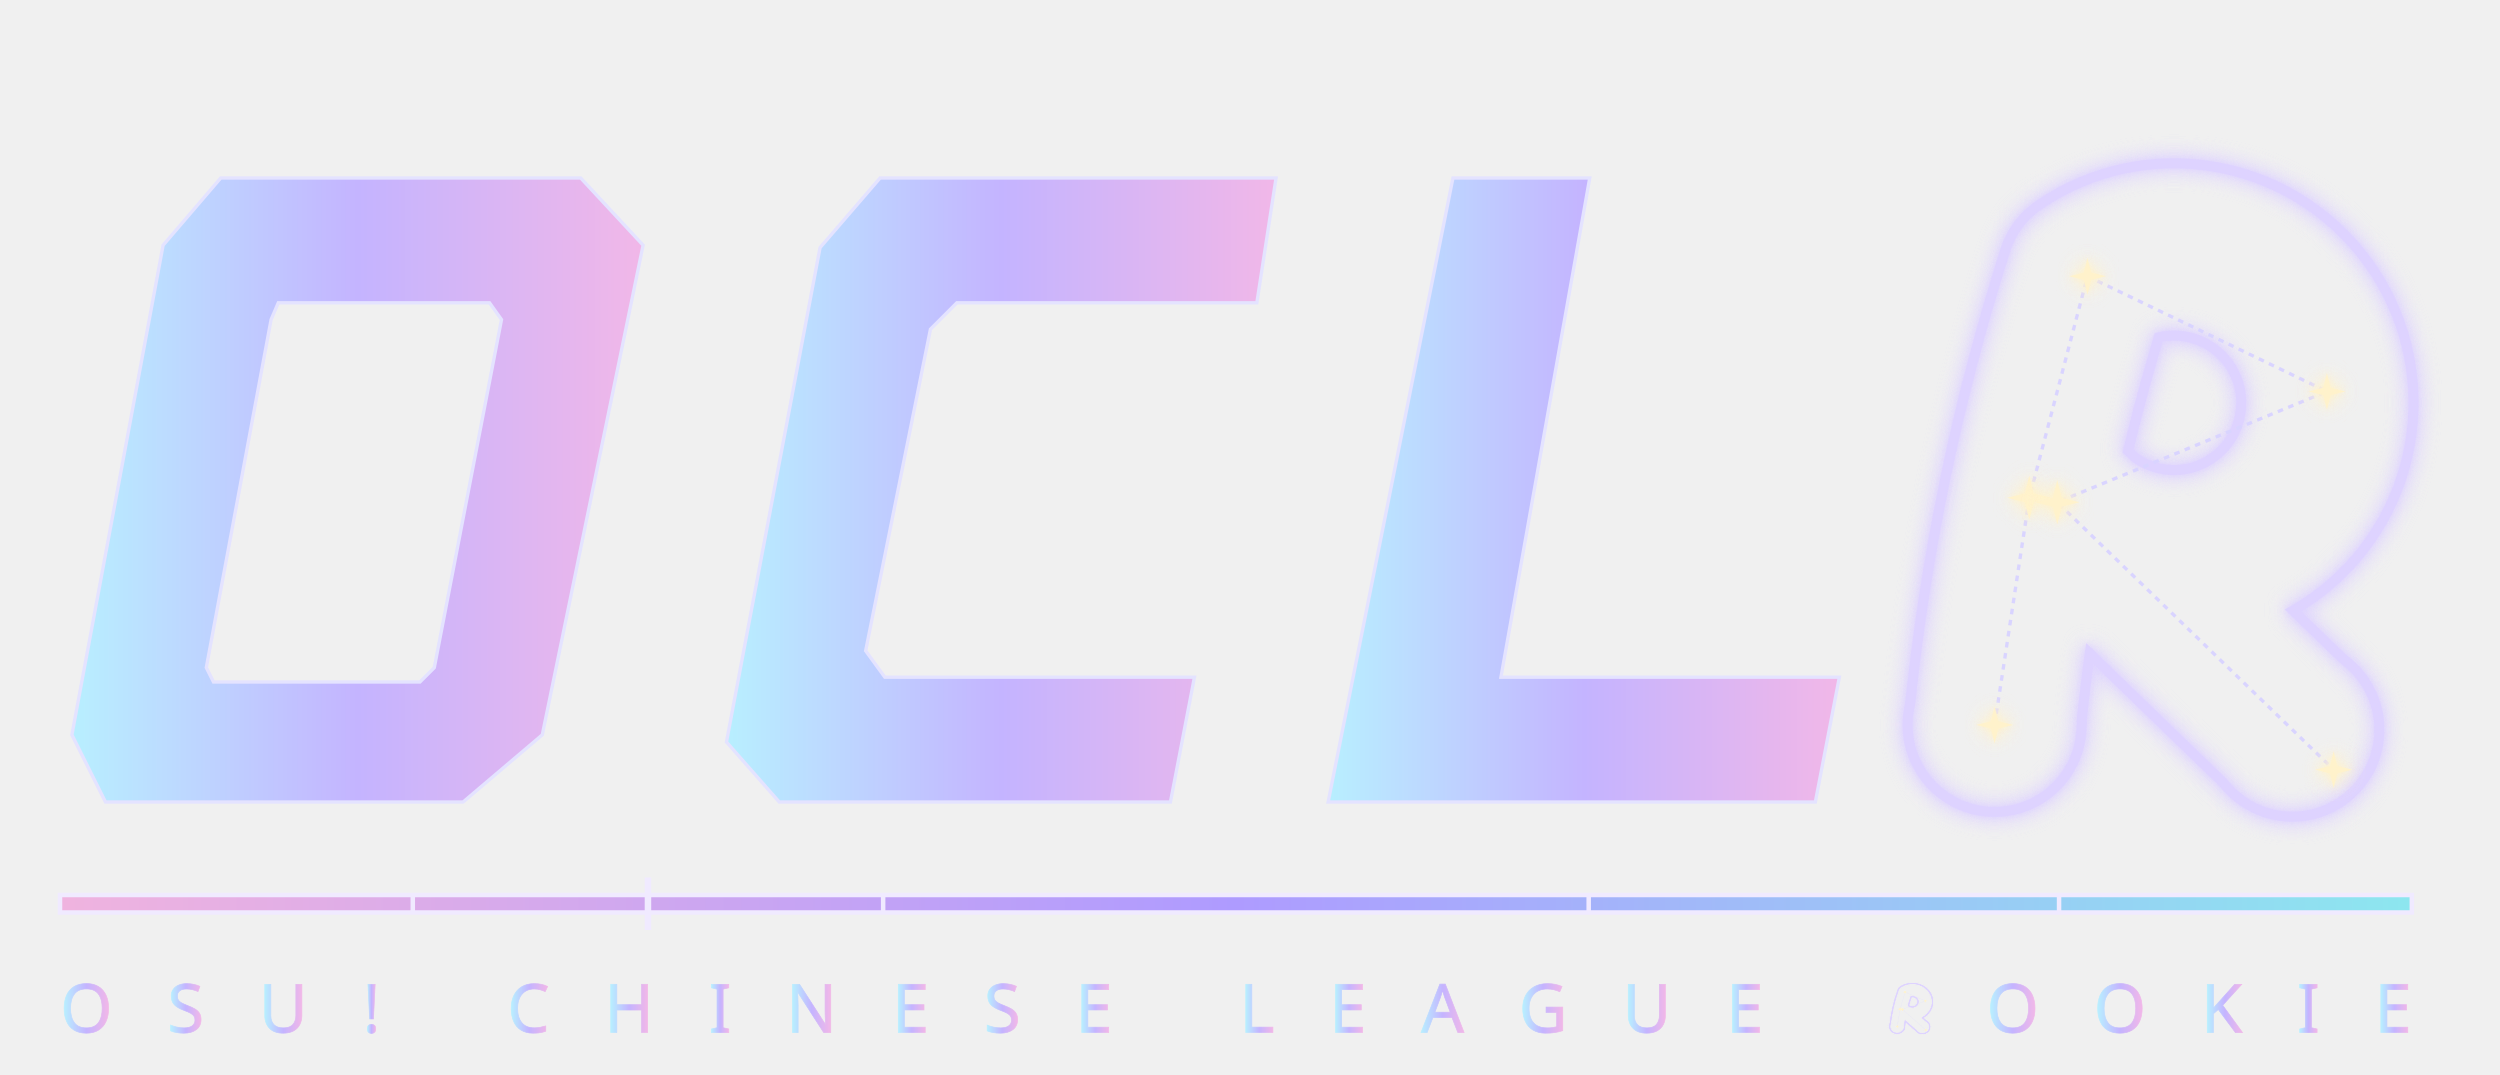
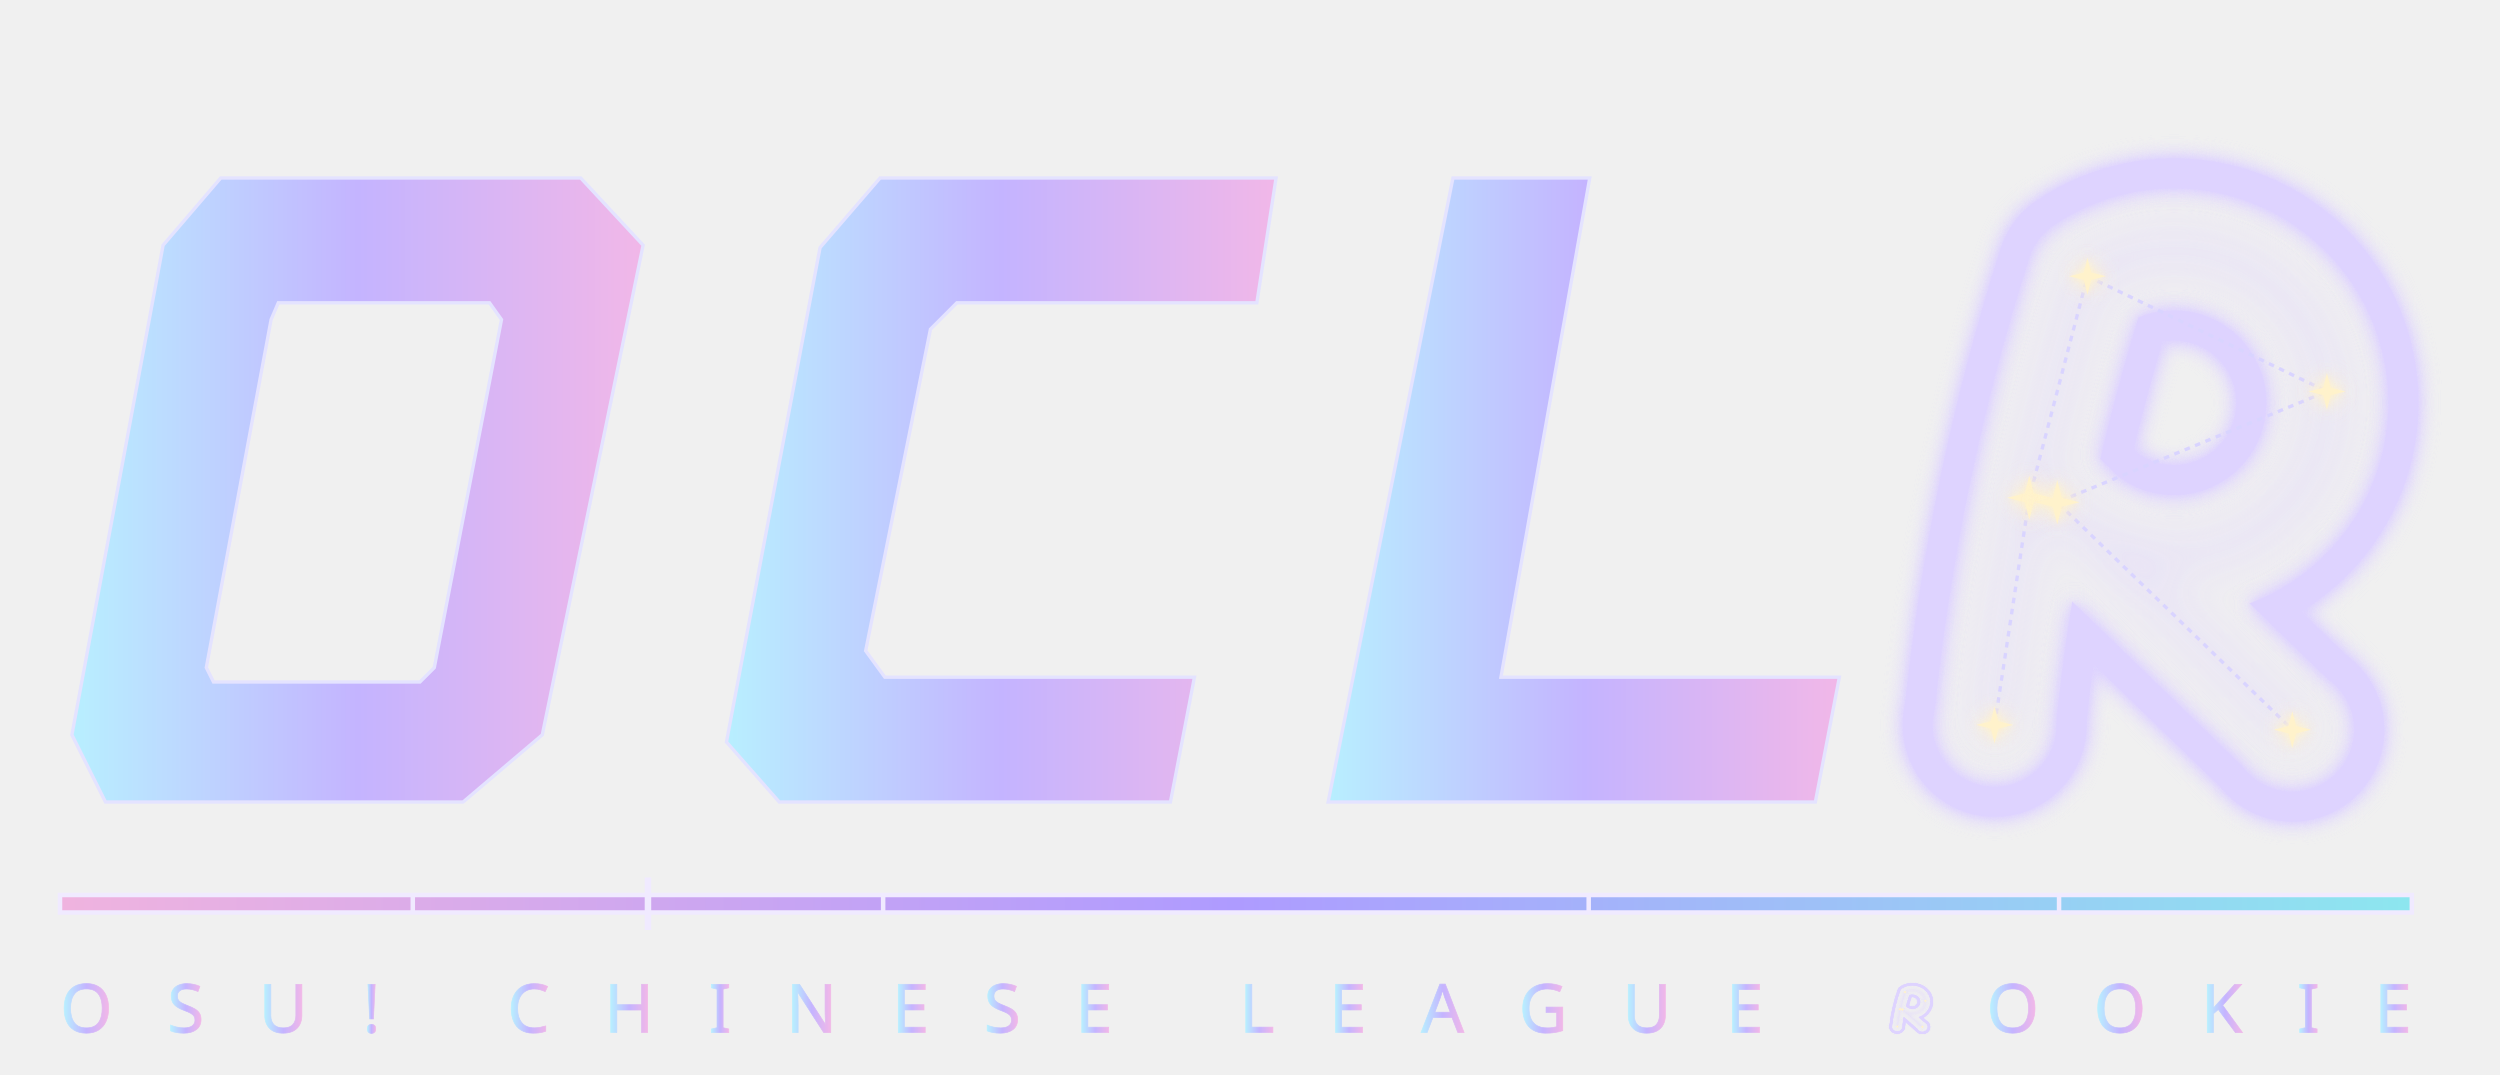
<svg xmlns="http://www.w3.org/2000/svg" viewBox="40 60 1000 430" width="1000" height="430" color="#fff5ee" role="img" aria-labelledby="title desc">
  <defs>
    <linearGradient id="ocl-fill" x1="0%" y1="0%" x2="100%" y2="0%">
      <stop offset="0%" stop-color="#b8efff" />
      <stop offset="50%" stop-color="#c4b4ff" />
      <stop offset="100%" stop-color="#f1b7e8" />
    </linearGradient>
    <linearGradient id="acc-fill" x1="0%" y1="0%" x2="100%" y2="0%">
      <stop offset="0%" stop-color="#efb3df" />
      <stop offset="50%" stop-color="#ae9bff" />
      <stop offset="100%" stop-color="#8de6ef" />
    </linearGradient>
    <filter id="star-glow" x="-35%" y="-35%" width="170%" height="170%" color-interpolation-filters="sRGB">
      <feGaussianBlur in="SourceGraphic" stdDeviation="9" result="halo" />
      <feGaussianBlur in="SourceGraphic" stdDeviation="3" result="near" />
      <feMerge>
        <feMergeNode in="halo" />
        <feMergeNode in="halo" />
        <feMergeNode in="near" />
        <feMergeNode in="SourceGraphic" />
      </feMerge>
    </filter>
  </defs>
  <g transform="translate(0 60)">
    <path id="O-angular" d="M62 0H212L238 28L196 232L163 260H14L0 232L38 28Z M86 52H174L179 59L151 204L145 210H59L56 204L83 59Z" transform="translate(68.76 71.2) scale(.96)" fill="url(#ocl-fill)" stroke="#e4e3ff" stroke-width="1.4" stroke-linejoin="miter" stroke-miterlimit="4" fill-rule="evenodd" />
    <path id="C-angular" d="M64 0H229L221 52H96L85 63L58 197L66 208H195L185 260H22L0 235L39 29Z" transform="translate(330.58 71.2) scale(.96)" fill="url(#ocl-fill)" stroke="#e4e3ff" stroke-width="1.4" stroke-linejoin="miter" stroke-miterlimit="4" fill-rule="evenodd" />
    <path id="L-angular" d="M52 0H109L72 208H213L203 260H0Z" transform="translate(571.26 71.2) scale(.96)" fill="url(#ocl-fill)" stroke="#e4e3ff" stroke-width="1.4" stroke-linejoin="miter" stroke-miterlimit="4" fill-rule="evenodd" />
    <svg viewBox="46.25 -17.903 449.126 580.912" role="img" id="R-reference-slider" x="803.716" y="66" width="201.016" height="260" overflow="visible" color="#ded3ff">
      <defs>
-         <mask id="r-outline-mask" maskUnits="userSpaceOnUse" x="34.25" y="-29.903" width="473.126" height="604.912" style="mask-type:luminance">
+         <mask id="R-reference-slider-synced-r-outline-mask" maskUnits="userSpaceOnUse" x="34.25" y="-29.903" width="473.126" height="604.912" style="mask-type:luminance">
          <g color="#fff" fill="#fff">
-             <g id="r-outer-r-slider-shape">
-               <path id="r-outer-r-track" d="M122.5 482.5 A1948.266 1948.266 0 0 1 205.5 81.5 A137.044 137.044 0 1 1 178.5 283.5 L388.562 486.759" fill="none" stroke="#fff" stroke-width="163" stroke-linecap="round" stroke-linejoin="round" />
-               <circle id="r-outer-r-head-cap" cx="122.5" cy="482.5" r="82.25" fill="#fff" />
-               <circle id="r-outer-r-tail-cap" cx="388.562" cy="486.759" r="82.25" fill="#fff" />
+             <g id="R-reference-slider-synced-r-outer-r-slider-shape">
+               <path id="R-reference-slider-synced-r-outer-r-track" d="M122.5 482.5 A1948.266 1948.266 0 0 1 205.5 81.5 A137.044 137.044 0 1 1 178.5 283.5 L388.562 486.759" fill="none" stroke="#fff" stroke-width="163" stroke-linecap="round" stroke-linejoin="round" />
+               <circle id="R-reference-slider-synced-r-outer-r-head-cap" cx="122.5" cy="482.5" r="82.25" fill="#fff" />
+               <circle id="R-reference-slider-synced-r-outer-r-tail-cap" cx="388.562" cy="486.759" r="82.25" fill="#fff" />
            </g>
          </g>
          <g color="#000" fill="#000">
-             <g id="r-inner-r-slider-shape">
-               <path id="r-inner-r-track" d="M122.5 482.5 A1948.266 1948.266 0 0 1 205.5 81.5 A137.044 137.044 0 1 1 178.5 283.5 L388.562 486.759" fill="none" stroke="#000" stroke-width="145" stroke-linecap="round" stroke-linejoin="round" />
-               <circle id="r-inner-r-head-cap" cx="122.5" cy="482.5" r="73.25" fill="#000" />
-               <circle id="r-inner-r-tail-cap" cx="388.562" cy="486.759" r="73.25" fill="#000" />
+             <g id="R-reference-slider-synced-r-inner-r-slider-shape">
+               <path id="R-reference-slider-synced-r-inner-r-track" d="M122.5 482.5 A1948.266 1948.266 0 0 1 205.5 81.5 A137.044 137.044 0 1 1 178.5 283.5 L388.562 486.759" fill="none" stroke="#000" stroke-width="109" stroke-linecap="round" stroke-linejoin="round" />
+               <circle id="R-reference-slider-synced-r-inner-r-head-cap" cx="122.5" cy="482.5" r="55.25" fill="#000" />
+               <circle id="R-reference-slider-synced-r-inner-r-tail-cap" cx="388.562" cy="486.759" r="55.25" fill="#000" />
            </g>
          </g>
        </mask>
+         <path id="R-reference-slider-synced-r-fill-centerline" d="M122.5 482.5 A1948.266 1948.266 0 0 1 205.5 81.5 A137.044 137.044 0 1 1 178.5 283.5 L388.562 486.759" />
+         <filter id="R-reference-slider-synced-r-fill-soften" filterUnits="userSpaceOnUse" x="-80" y="-130" width="750" height="850" color-interpolation-filters="sRGB">
+           <feGaussianBlur stdDeviation="18.793" />
+         </filter>
+         <mask id="R-reference-slider-synced-r-fill-mask" maskUnits="userSpaceOnUse" x="34.25" y="-29.903" width="473.126" height="604.912" style="mask-type:luminance">
+           <use href="#R-reference-slider-synced-r-fill-centerline" fill="none" stroke="#fff" stroke-width="109" stroke-linecap="round" stroke-linejoin="round" />
+           <circle cx="122.5" cy="482.5" r="55.25" fill="#fff" />
+           <circle cx="388.562" cy="486.759" r="55.25" fill="#fff" />
+         </mask>
+         <g id="R-reference-slider-synced-r-fill-shading" mask="url(#R-reference-slider-synced-r-fill-mask)">
+           <rect x="34.25" y="-29.903" width="473.126" height="604.912" fill="#ded3ff" fill-opacity="0.06" />
+           <use href="#R-reference-slider-synced-r-fill-centerline" fill="none" stroke="#ded3ff" stroke-opacity="0.4" stroke-width="27.062" stroke-linecap="round" stroke-linejoin="round" filter="url(#R-reference-slider-synced-r-fill-soften)" />
+         </g>
+         <filter id="R-reference-slider-synced-star-glow" x="-35%" y="-35%" width="170%" height="170%" color-interpolation-filters="sRGB">
+           <feGaussianBlur in="SourceGraphic" stdDeviation="9" result="halo" />
+           <feGaussianBlur in="SourceGraphic" stdDeviation="3" result="near" />
+           <feMerge>
+             <feMergeNode in="halo" />
+             <feMergeNode in="halo" />
+             <feMergeNode in="near" />
+             <feMergeNode in="SourceGraphic" />
+           </feMerge>
+         </filter>
      </defs>
-       <g filter="url(#star-glow)">
-         <rect x="34.25" y="-29.903" width="473.126" height="604.912" fill="currentColor" mask="url(#r-outline-mask)" />
+       <use id="R-reference-slider-synced-r-slider-fill" href="#R-reference-slider-synced-r-fill-shading" />
+       <g filter="url(#R-reference-slider-synced-star-glow)">
+         <rect x="34.25" y="-29.903" width="473.126" height="604.912" fill="currentColor" mask="url(#R-reference-slider-synced-r-outline-mask)" />
      </g>
-       <g id="r-control-points">
-         <polyline points="122.5,482.5 153.5,279.5 205.5,81.5 419.5,184.5 178.5,283.5 425.5,522.5" fill="none" stroke="#d9d4ff" stroke-width="3" stroke-dasharray="5 5" opacity="1" />
-         <polygon id="r-control-0" points="122.500,466.000 125.767,479.233 139.000,482.500 125.767,485.767 122.500,499.000 119.233,485.767 106.000,482.500 119.233,479.233" fill="#fff2cb" filter="url(#star-glow)" />
-         <polygon id="r-control-1" points="153.500,259.700 157.420,275.580 173.300,279.500 157.420,283.420 153.500,299.300 149.580,283.420 133.700,279.500 149.580,275.580" fill="#fff2cb" filter="url(#star-glow)" />
-         <polygon id="r-control-2" points="205.500,65.000 208.767,78.233 222.000,81.500 208.767,84.767 205.500,98.000 202.233,84.767 189.000,81.500 202.233,78.233" fill="#fff2cb" filter="url(#star-glow)" />
-         <polygon id="r-control-3" points="419.500,168.000 422.767,181.233 436.000,184.500 422.767,187.767 419.500,201.000 416.233,187.767 403.000,184.500 416.233,181.233" fill="#fff2cb" filter="url(#star-glow)" />
-         <polygon id="r-control-4" points="178.500,263.700 182.420,279.580 198.300,283.500 182.420,287.420 178.500,303.300 174.580,287.420 158.700,283.500 174.580,279.580" fill="#fff2cb" filter="url(#star-glow)" />
-         <polygon id="r-control-5" points="425.500,506.000 428.767,519.233 442.000,522.500 428.767,525.767 425.500,539.000 422.233,525.767 409.000,522.500 422.233,519.233" fill="#fff2cb" filter="url(#star-glow)" />
+       <g id="R-reference-slider-synced-r-control-points">
+         <polyline points="122.5,482.5 153.5,279.5 205.5,81.5 419.5,184.5 178.5,283.5 388.562,486.759" fill="none" stroke="#d9d4ff" stroke-width="3" stroke-dasharray="5 5" opacity="1" />
+         <polygon id="R-reference-slider-synced-r-control-0" points="122.500,466.000 125.767,479.233 139.000,482.500 125.767,485.767 122.500,499.000 119.233,485.767 106.000,482.500 119.233,479.233" fill="#fff2cb" filter="url(#R-reference-slider-synced-star-glow)" />
+         <polygon id="R-reference-slider-synced-r-control-1" points="153.500,259.700 157.420,275.580 173.300,279.500 157.420,283.420 153.500,299.300 149.580,283.420 133.700,279.500 149.580,275.580" fill="#fff2cb" filter="url(#R-reference-slider-synced-star-glow)" />
+         <polygon id="R-reference-slider-synced-r-control-2" points="205.500,65.000 208.767,78.233 222.000,81.500 208.767,84.767 205.500,98.000 202.233,84.767 189.000,81.500 202.233,78.233" fill="#fff2cb" filter="url(#R-reference-slider-synced-star-glow)" />
+         <polygon id="R-reference-slider-synced-r-control-3" points="419.500,168.000 422.767,181.233 436.000,184.500 422.767,187.767 419.500,201.000 416.233,187.767 403.000,184.500 416.233,181.233" fill="#fff2cb" filter="url(#R-reference-slider-synced-star-glow)" />
+         <polygon id="R-reference-slider-synced-r-control-4" points="178.500,263.700 182.420,279.580 198.300,283.500 182.420,287.420 178.500,303.300 174.580,287.420 158.700,283.500 174.580,279.580" fill="#fff2cb" filter="url(#R-reference-slider-synced-star-glow)" />
+         <polygon id="R-reference-slider-synced-r-control-5" points="388.562,470.259 391.829,483.492 405.062,486.759 391.829,490.026 388.562,503.259 385.295,490.026 372.062,486.759 385.295,483.492" fill="#fff2cb" filter="url(#R-reference-slider-synced-star-glow)" />
      </g>
    </svg>
    <g id="english-name">
      <path d="M720 358Q720 247 682.5 164.5Q645 82 572.0 36.0Q499 -10 391 -10Q280 -10 206.5 36.0Q133 82 97.0 165.0Q61 248 61 359Q61 469 97.0 551.0Q133 633 206.5 679.0Q280 725 392 725Q499 725 572.0 679.5Q645 634 682.5 551.5Q720 469 720 358ZM156 358Q156 223 213.0 145.5Q270 68 391 68Q513 68 569.0 145.5Q625 223 625 358Q625 493 569.0 569.5Q513 646 392 646Q271 646 213.5 569.5Q156 493 156 358Z" fill="url(#ocl-fill)" stroke="url(#ocl-fill)" stroke-width="10" transform="translate(64 413) scale(0.027 -0.027)" />
      <path d="M502 191Q502 96 433.0 43.0Q364 -10 247 -10Q187 -10 136.0 -1.0Q85 8 51 24V110Q87 94 140.5 81.0Q194 68 251 68Q331 68 371.5 99.0Q412 130 412 183Q412 218 397.0 242.0Q382 266 345.5 286.5Q309 307 244 330Q153 363 106.5 411.0Q60 459 60 542Q60 599 89.0 639.5Q118 680 169.5 702.0Q221 724 288 724Q347 724 396.0 713.0Q445 702 485 684L457 607Q420 623 376.5 634.0Q333 645 286 645Q219 645 185.0 616.5Q151 588 151 541Q151 505 166.0 481.0Q181 457 215.0 438.0Q249 419 307 397Q370 374 413.5 347.5Q457 321 479.5 284.0Q502 247 502 191Z" fill="url(#ocl-fill)" stroke="url(#ocl-fill)" stroke-width="10" transform="translate(106.8673 413) scale(0.027 -0.027)" />
      <path d="M640 252Q640 178 610.0 118.5Q580 59 518.5 24.5Q457 -10 362 -10Q229 -10 159.5 62.5Q90 135 90 254V714H180V251Q180 164 226.5 116.0Q273 68 367 68Q464 68 507.5 119.5Q551 171 551 252V714H640Z" fill="url(#ocl-fill)" stroke="url(#ocl-fill)" stroke-width="10" transform="translate(143.4706 413) scale(0.027 -0.027)" />
      <path d="M163 201H106L81 714H188ZM72 54Q72 91 90.0 106.0Q108 121 134 121Q159 121 177.5 106.0Q196 91 196 54Q196 18 177.5 2.0Q159 -14 134 -14Q108 -14 90.0 2.0Q72 18 72 54Z" fill="url(#ocl-fill)" stroke="url(#ocl-fill)" stroke-width="10" transform="translate(184.9879 413) scale(0.027 -0.027)" />
      <path d="M403 645Q288 645 222.0 568.0Q156 491 156 357Q156 224 217.5 146.5Q279 69 402 69Q449 69 491.0 77.0Q533 85 573 97V19Q533 4 490.5 -3.0Q448 -10 389 -10Q280 -10 207.0 35.0Q134 80 97.5 163.0Q61 246 61 358Q61 466 100.5 548.5Q140 631 217.0 677.5Q294 724 404 724Q517 724 601 682L565 606Q532 621 491.5 633.0Q451 645 403 645Z" fill="url(#ocl-fill)" stroke="url(#ocl-fill)" stroke-width="10" transform="translate(242.8315 413) scale(0.027 -0.027)" />
      <path d="M643 0H553V333H187V0H97V714H187V412H553V714H643Z" fill="url(#ocl-fill)" stroke="url(#ocl-fill)" stroke-width="10" transform="translate(281.6758 413) scale(0.027 -0.027)" />
      <path d="M298 0H40V52L124 71V642L40 662V714H298V662L214 642V71L298 52Z" fill="url(#ocl-fill)" stroke="url(#ocl-fill)" stroke-width="10" transform="translate(323.463 413) scale(0.027 -0.027)" />
      <path d="M663 0H558L176 593H172Q174 558 177.0 506.0Q180 454 180 399V0H97V714H201L582 123H586Q585 139 583.5 171.0Q582 203 580.5 241.0Q579 279 579 311V714H663Z" fill="url(#ocl-fill)" stroke="url(#ocl-fill)" stroke-width="10" transform="translate(354.3963 413) scale(0.027 -0.027)" />
      <path d="M496 0H97V714H496V635H187V412H478V334H187V79H496Z" fill="url(#ocl-fill)" stroke="url(#ocl-fill)" stroke-width="10" transform="translate(396.6966 413) scale(0.027 -0.027)" />
      <path d="M502 191Q502 96 433.0 43.0Q364 -10 247 -10Q187 -10 136.0 -1.0Q85 8 51 24V110Q87 94 140.5 81.0Q194 68 251 68Q331 68 371.5 99.0Q412 130 412 183Q412 218 397.0 242.0Q382 266 345.5 286.5Q309 307 244 330Q153 363 106.5 411.0Q60 459 60 542Q60 599 89.0 639.5Q118 680 169.5 702.0Q221 724 288 724Q347 724 396.0 713.0Q445 702 485 684L457 607Q420 623 376.5 634.0Q333 645 286 645Q219 645 185.0 616.5Q151 588 151 541Q151 505 166.0 481.0Q181 457 215.0 438.0Q249 419 307 397Q370 374 413.5 347.5Q457 321 479.5 284.0Q502 247 502 191Z" fill="url(#ocl-fill)" stroke="url(#ocl-fill)" stroke-width="10" transform="translate(433.4889 413) scale(0.027 -0.027)" />
      <path d="M496 0H97V714H496V635H187V412H478V334H187V79H496Z" fill="url(#ocl-fill)" stroke="url(#ocl-fill)" stroke-width="10" transform="translate(470.0922 413) scale(0.027 -0.027)" />
      <path d="M97 0V714H187V80H499V0Z" fill="url(#ocl-fill)" stroke="url(#ocl-fill)" stroke-width="10" transform="translate(535.6848 413) scale(0.027 -0.027)" />
      <path d="M496 0H97V714H496V635H187V412H478V334H187V79H496Z" fill="url(#ocl-fill)" stroke="url(#ocl-fill)" stroke-width="10" transform="translate(571.6131 413) scale(0.027 -0.027)" />
      <path d="M545 0 459 221H176L91 0H0L279 717H360L638 0ZM352 517Q349 525 342.0 546.0Q335 567 328.5 589.5Q322 612 318 624Q311 593 302.0 563.5Q293 534 287 517L206 301H432Z" fill="url(#ocl-fill)" stroke="url(#ocl-fill)" stroke-width="10" transform="translate(608.4054 413) scale(0.027 -0.027)" />
      <path d="M407 377H654V27Q596 8 537.0 -1.0Q478 -10 403 -10Q292 -10 216.0 34.5Q140 79 100.5 161.5Q61 244 61 357Q61 469 105.0 551.0Q149 633 231.5 678.5Q314 724 431 724Q491 724 544.5 713.0Q598 702 644 682L610 604Q572 621 524.5 633.0Q477 645 426 645Q298 645 226.5 568.0Q155 491 155 357Q155 272 182.5 206.5Q210 141 269.0 104.5Q328 68 424 68Q471 68 504.0 73.0Q537 78 564 85V297H407Z" fill="url(#ocl-fill)" stroke="url(#ocl-fill)" stroke-width="10" transform="translate(647.4387 413) scale(0.027 -0.027)" />
      <path d="M640 252Q640 178 610.0 118.5Q580 59 518.5 24.5Q457 -10 362 -10Q229 -10 159.5 62.5Q90 135 90 254V714H180V251Q180 164 226.5 116.0Q273 68 367 68Q464 68 507.5 119.5Q551 171 551 252V714H640Z" fill="url(#ocl-fill)" stroke="url(#ocl-fill)" stroke-width="10" transform="translate(688.875 413) scale(0.027 -0.027)" />
      <path d="M496 0H97V714H496V635H187V412H478V334H187V79H496Z" fill="url(#ocl-fill)" stroke="url(#ocl-fill)" stroke-width="10" transform="translate(730.3923 413) scale(0.027 -0.027)" />
      <svg viewBox="46.25 -17.903 449.126 580.912" role="img" id="rookie-r" x="795.985" y="393.4" width="17" height="20" overflow="visible" color="#ded3ff" preserveAspectRatio="none">
        <defs>
-           <mask id="mini-r-outline-mask" maskUnits="userSpaceOnUse" x="34.25" y="-29.903" width="473.126" height="604.912" style="mask-type:luminance">
+           <mask id="rookie-r-synced-mini-r-outline-mask" maskUnits="userSpaceOnUse" x="34.25" y="-29.903" width="473.126" height="604.912" style="mask-type:luminance">
            <g color="#fff" fill="#fff">
-               <g id="mini-r-outer-r-slider-shape">
-                 <path id="mini-r-outer-r-track" d="M122.5 482.5 A1948.266 1948.266 0 0 1 205.5 81.5 A137.044 137.044 0 1 1 178.5 283.5 L388.562 486.759" fill="none" stroke="#fff" stroke-width="163" stroke-linecap="round" stroke-linejoin="round" />
-                 <circle id="mini-r-outer-r-head-cap" cx="122.5" cy="482.5" r="82.25" fill="#fff" />
-                 <circle id="mini-r-outer-r-tail-cap" cx="388.562" cy="486.759" r="82.25" fill="#fff" />
+               <g id="rookie-r-synced-mini-r-outer-r-slider-shape">
+                 <path id="rookie-r-synced-mini-r-outer-r-track" d="M122.5 482.5 A1948.266 1948.266 0 0 1 205.5 81.5 A137.044 137.044 0 1 1 178.5 283.5 L388.562 486.759" fill="none" stroke="#fff" stroke-width="163" stroke-linecap="round" stroke-linejoin="round" />
+                 <circle id="rookie-r-synced-mini-r-outer-r-head-cap" cx="122.5" cy="482.5" r="82.25" fill="#fff" />
+                 <circle id="rookie-r-synced-mini-r-outer-r-tail-cap" cx="388.562" cy="486.759" r="82.25" fill="#fff" />
              </g>
            </g>
            <g color="#000" fill="#000">
-               <g id="mini-r-inner-r-slider-shape">
-                 <path id="mini-r-inner-r-track" d="M122.5 482.5 A1948.266 1948.266 0 0 1 205.5 81.5 A137.044 137.044 0 1 1 178.5 283.5 L388.562 486.759" fill="none" stroke="#000" stroke-width="145" stroke-linecap="round" stroke-linejoin="round" />
-                 <circle id="mini-r-inner-r-head-cap" cx="122.5" cy="482.5" r="73.25" fill="#000" />
-                 <circle id="mini-r-inner-r-tail-cap" cx="388.562" cy="486.759" r="73.25" fill="#000" />
+               <g id="rookie-r-synced-mini-r-inner-r-slider-shape">
+                 <path id="rookie-r-synced-mini-r-inner-r-track" d="M122.5 482.5 A1948.266 1948.266 0 0 1 205.5 81.5 A137.044 137.044 0 1 1 178.5 283.5 L388.562 486.759" fill="none" stroke="#000" stroke-width="109" stroke-linecap="round" stroke-linejoin="round" />
+                 <circle id="rookie-r-synced-mini-r-inner-r-head-cap" cx="122.5" cy="482.5" r="55.25" fill="#000" />
+                 <circle id="rookie-r-synced-mini-r-inner-r-tail-cap" cx="388.562" cy="486.759" r="55.25" fill="#000" />
              </g>
            </g>
          </mask>
+           <path id="rookie-r-synced-r-fill-centerline" d="M122.5 482.5 A1948.266 1948.266 0 0 1 205.5 81.5 A137.044 137.044 0 1 1 178.5 283.5 L388.562 486.759" />
+           <filter id="rookie-r-synced-r-fill-soften" filterUnits="userSpaceOnUse" x="-80" y="-130" width="750" height="850" color-interpolation-filters="sRGB">
+             <feGaussianBlur stdDeviation="18.793" />
+           </filter>
+           <mask id="rookie-r-synced-r-fill-mask" maskUnits="userSpaceOnUse" x="34.25" y="-29.903" width="473.126" height="604.912" style="mask-type:luminance">
+             <use href="#rookie-r-synced-r-fill-centerline" fill="none" stroke="#fff" stroke-width="109" stroke-linecap="round" stroke-linejoin="round" />
+             <circle cx="122.5" cy="482.5" r="55.25" fill="#fff" />
+             <circle cx="388.562" cy="486.759" r="55.25" fill="#fff" />
+           </mask>
+           <g id="rookie-r-synced-r-fill-shading" mask="url(#rookie-r-synced-r-fill-mask)">
+             <rect x="34.25" y="-29.903" width="473.126" height="604.912" fill="#ded3ff" fill-opacity="0.06" />
+             <use href="#rookie-r-synced-r-fill-centerline" fill="none" stroke="#ded3ff" stroke-opacity="0.4" stroke-width="27.062" stroke-linecap="round" stroke-linejoin="round" filter="url(#rookie-r-synced-r-fill-soften)" />
+           </g>
+           <filter id="rookie-r-synced-star-glow" x="-35%" y="-35%" width="170%" height="170%" color-interpolation-filters="sRGB">
+             <feGaussianBlur in="SourceGraphic" stdDeviation="9" result="halo" />
+             <feGaussianBlur in="SourceGraphic" stdDeviation="3" result="near" />
+             <feMerge>
+               <feMergeNode in="halo" />
+               <feMergeNode in="halo" />
+               <feMergeNode in="near" />
+               <feMergeNode in="SourceGraphic" />
+             </feMerge>
+           </filter>
        </defs>
-         <g filter="url(#star-glow)">
-           <rect x="34.25" y="-29.903" width="473.126" height="604.912" fill="currentColor" mask="url(#mini-r-outline-mask)" />
+         <use id="rookie-r-synced-mini-r-slider-fill" href="#rookie-r-synced-r-fill-shading" />
+         <g filter="url(#rookie-r-synced-star-glow)">
+           <rect x="34.25" y="-29.903" width="473.126" height="604.912" fill="currentColor" mask="url(#rookie-r-synced-mini-r-outline-mask)" />
        </g>
-         <g id="mini-r-control-points">
-           <polyline points="122.5,482.5 153.5,279.5 205.5,81.5 419.5,184.5 178.5,283.5 425.5,522.5" fill="none" stroke="#d9d4ff" stroke-width="3" stroke-dasharray="5 5" opacity="1" />
-           <polygon id="mini-r-control-0" points="122.500,466.000 125.767,479.233 139.000,482.500 125.767,485.767 122.500,499.000 119.233,485.767 106.000,482.500 119.233,479.233" fill="#fff2cb" filter="url(#star-glow)" />
-           <polygon id="mini-r-control-1" points="153.500,259.700 157.420,275.580 173.300,279.500 157.420,283.420 153.500,299.300 149.580,283.420 133.700,279.500 149.580,275.580" fill="#fff2cb" filter="url(#star-glow)" />
-           <polygon id="mini-r-control-2" points="205.500,65.000 208.767,78.233 222.000,81.500 208.767,84.767 205.500,98.000 202.233,84.767 189.000,81.500 202.233,78.233" fill="#fff2cb" filter="url(#star-glow)" />
-           <polygon id="mini-r-control-3" points="419.500,168.000 422.767,181.233 436.000,184.500 422.767,187.767 419.500,201.000 416.233,187.767 403.000,184.500 416.233,181.233" fill="#fff2cb" filter="url(#star-glow)" />
-           <polygon id="mini-r-control-4" points="178.500,263.700 182.420,279.580 198.300,283.500 182.420,287.420 178.500,303.300 174.580,287.420 158.700,283.500 174.580,279.580" fill="#fff2cb" filter="url(#star-glow)" />
-           <polygon id="mini-r-control-5" points="425.500,506.000 428.767,519.233 442.000,522.500 428.767,525.767 425.500,539.000 422.233,525.767 409.000,522.500 422.233,519.233" fill="#fff2cb" filter="url(#star-glow)" />
+         <g id="rookie-r-synced-mini-r-control-points">
+           <polyline points="122.5,482.5 153.5,279.5 205.5,81.5 419.5,184.5 178.5,283.5 388.562,486.759" fill="none" stroke="#d9d4ff" stroke-width="3" stroke-dasharray="5 5" opacity="1" />
+           <polygon id="rookie-r-synced-mini-r-control-0" points="122.500,466.000 125.767,479.233 139.000,482.500 125.767,485.767 122.500,499.000 119.233,485.767 106.000,482.500 119.233,479.233" fill="#fff2cb" filter="url(#rookie-r-synced-star-glow)" />
+           <polygon id="rookie-r-synced-mini-r-control-1" points="153.500,259.700 157.420,275.580 173.300,279.500 157.420,283.420 153.500,299.300 149.580,283.420 133.700,279.500 149.580,275.580" fill="#fff2cb" filter="url(#rookie-r-synced-star-glow)" />
+           <polygon id="rookie-r-synced-mini-r-control-2" points="205.500,65.000 208.767,78.233 222.000,81.500 208.767,84.767 205.500,98.000 202.233,84.767 189.000,81.500 202.233,78.233" fill="#fff2cb" filter="url(#rookie-r-synced-star-glow)" />
+           <polygon id="rookie-r-synced-mini-r-control-3" points="419.500,168.000 422.767,181.233 436.000,184.500 422.767,187.767 419.500,201.000 416.233,187.767 403.000,184.500 416.233,181.233" fill="#fff2cb" filter="url(#rookie-r-synced-star-glow)" />
+           <polygon id="rookie-r-synced-mini-r-control-4" points="178.500,263.700 182.420,279.580 198.300,283.500 182.420,287.420 178.500,303.300 174.580,287.420 158.700,283.500 174.580,279.580" fill="#fff2cb" filter="url(#rookie-r-synced-star-glow)" />
+           <polygon id="rookie-r-synced-mini-r-control-5" points="388.562,470.259 391.829,483.492 405.062,486.759 391.829,490.026 388.562,503.259 385.295,490.026 372.062,486.759 385.295,483.492" fill="#fff2cb" filter="url(#rookie-r-synced-star-glow)" />
        </g>
      </svg>
      <path d="M720 358Q720 247 682.5 164.5Q645 82 572.0 36.0Q499 -10 391 -10Q280 -10 206.5 36.0Q133 82 97.0 165.0Q61 248 61 359Q61 469 97.0 551.0Q133 633 206.5 679.0Q280 725 392 725Q499 725 572.0 679.5Q645 634 682.5 551.5Q720 469 720 358ZM156 358Q156 223 213.0 145.5Q270 68 391 68Q513 68 569.0 145.5Q625 223 625 358Q625 493 569.0 569.5Q513 646 392 646Q271 646 213.5 569.5Q156 493 156 358Z" fill="url(#ocl-fill)" stroke="url(#ocl-fill)" stroke-width="10" transform="translate(834.5591 413) scale(0.027 -0.027)" />
      <path d="M720 358Q720 247 682.5 164.5Q645 82 572.0 36.0Q499 -10 391 -10Q280 -10 206.5 36.0Q133 82 97.0 165.0Q61 248 61 359Q61 469 97.0 551.0Q133 633 206.5 679.0Q280 725 392 725Q499 725 572.0 679.5Q645 634 682.5 551.5Q720 469 720 358ZM156 358Q156 223 213.0 145.5Q270 68 391 68Q513 68 569.0 145.5Q625 223 625 358Q625 493 569.0 569.5Q513 646 392 646Q271 646 213.5 569.5Q156 493 156 358Z" fill="url(#ocl-fill)" stroke="url(#ocl-fill)" stroke-width="10" transform="translate(877.4264 413) scale(0.027 -0.027)" />
      <path d="M619 0H513L260 341L187 277V0H97V714H187V362Q217 396 248.0 430.0Q279 464 310 498L503 714H608L325 403Z" fill="url(#ocl-fill)" stroke="url(#ocl-fill)" stroke-width="10" transform="translate(920.2937 413) scale(0.027 -0.027)" />
      <path d="M298 0H40V52L124 71V642L40 662V714H298V662L214 642V71L298 52Z" fill="url(#ocl-fill)" stroke="url(#ocl-fill)" stroke-width="10" transform="translate(958.787 413) scale(0.027 -0.027)" />
      <path d="M496 0H97V714H496V635H187V412H478V334H187V79H496Z" fill="url(#ocl-fill)" stroke="url(#ocl-fill)" stroke-width="10" transform="translate(989.7203 413) scale(0.027 -0.027)" />
    </g>
    <g id="accuracy-bar" fill="none" stroke="#f0eaff">
      <rect x="64" y="358" width="940.732" height="7" stroke-width="1.8" fill="url(#acc-fill)" />
      <path id="accuracy-boundary-1" d="M205.11 358V365" stroke-width="1.8" />
      <path id="accuracy-boundary-2" d="M393.256 358V365" stroke-width="1.8" />
      <path id="accuracy-boundary-3" d="M675.476 358V365" stroke-width="1.8" />
      <path id="accuracy-boundary-4" d="M863.622 358V365" stroke-width="1.8" />
      <path id="accuracy-100-marker" d="M299.183 351V372" stroke-width="2.6" />
    </g>
  </g>
</svg>
